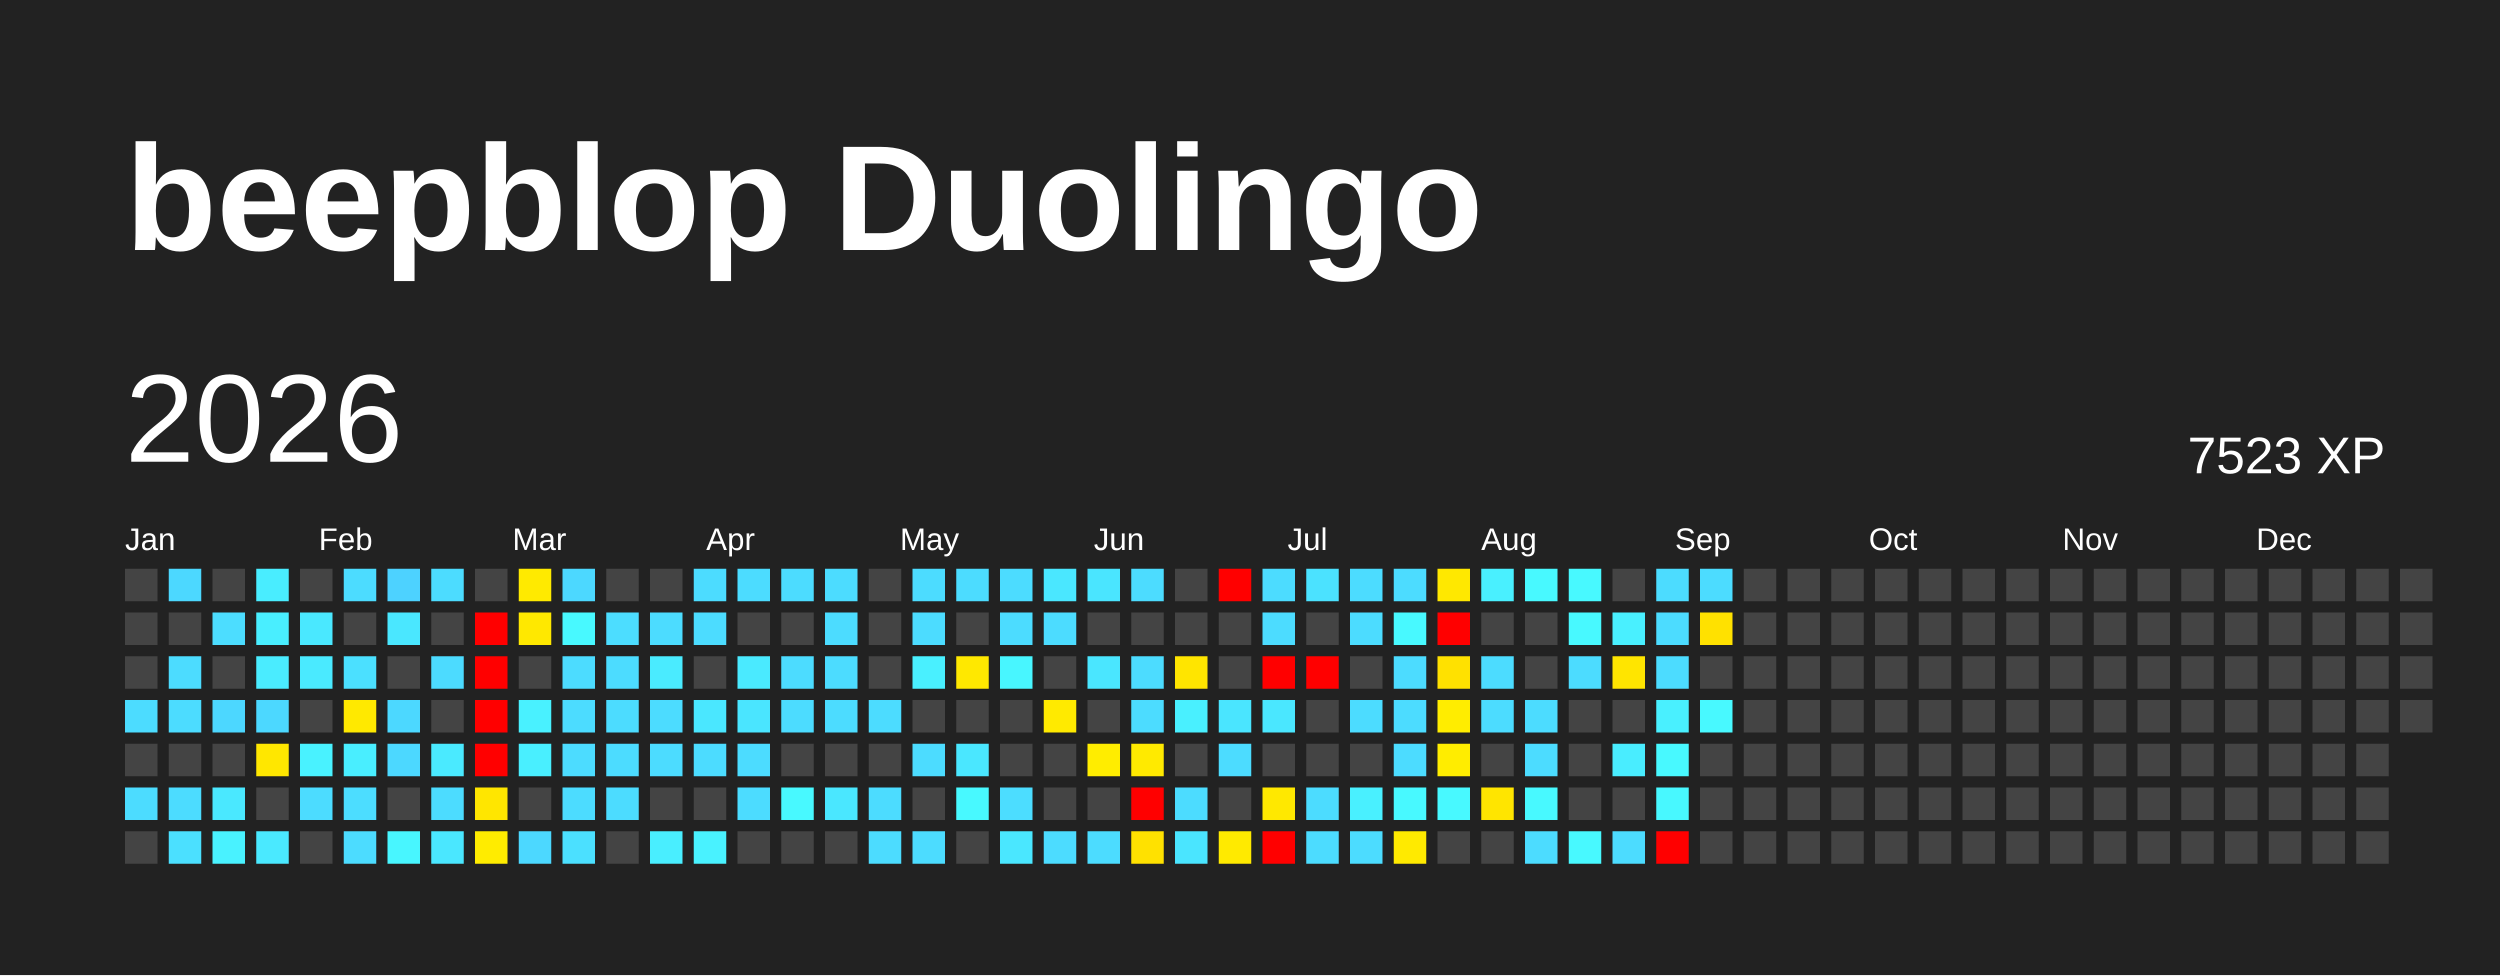
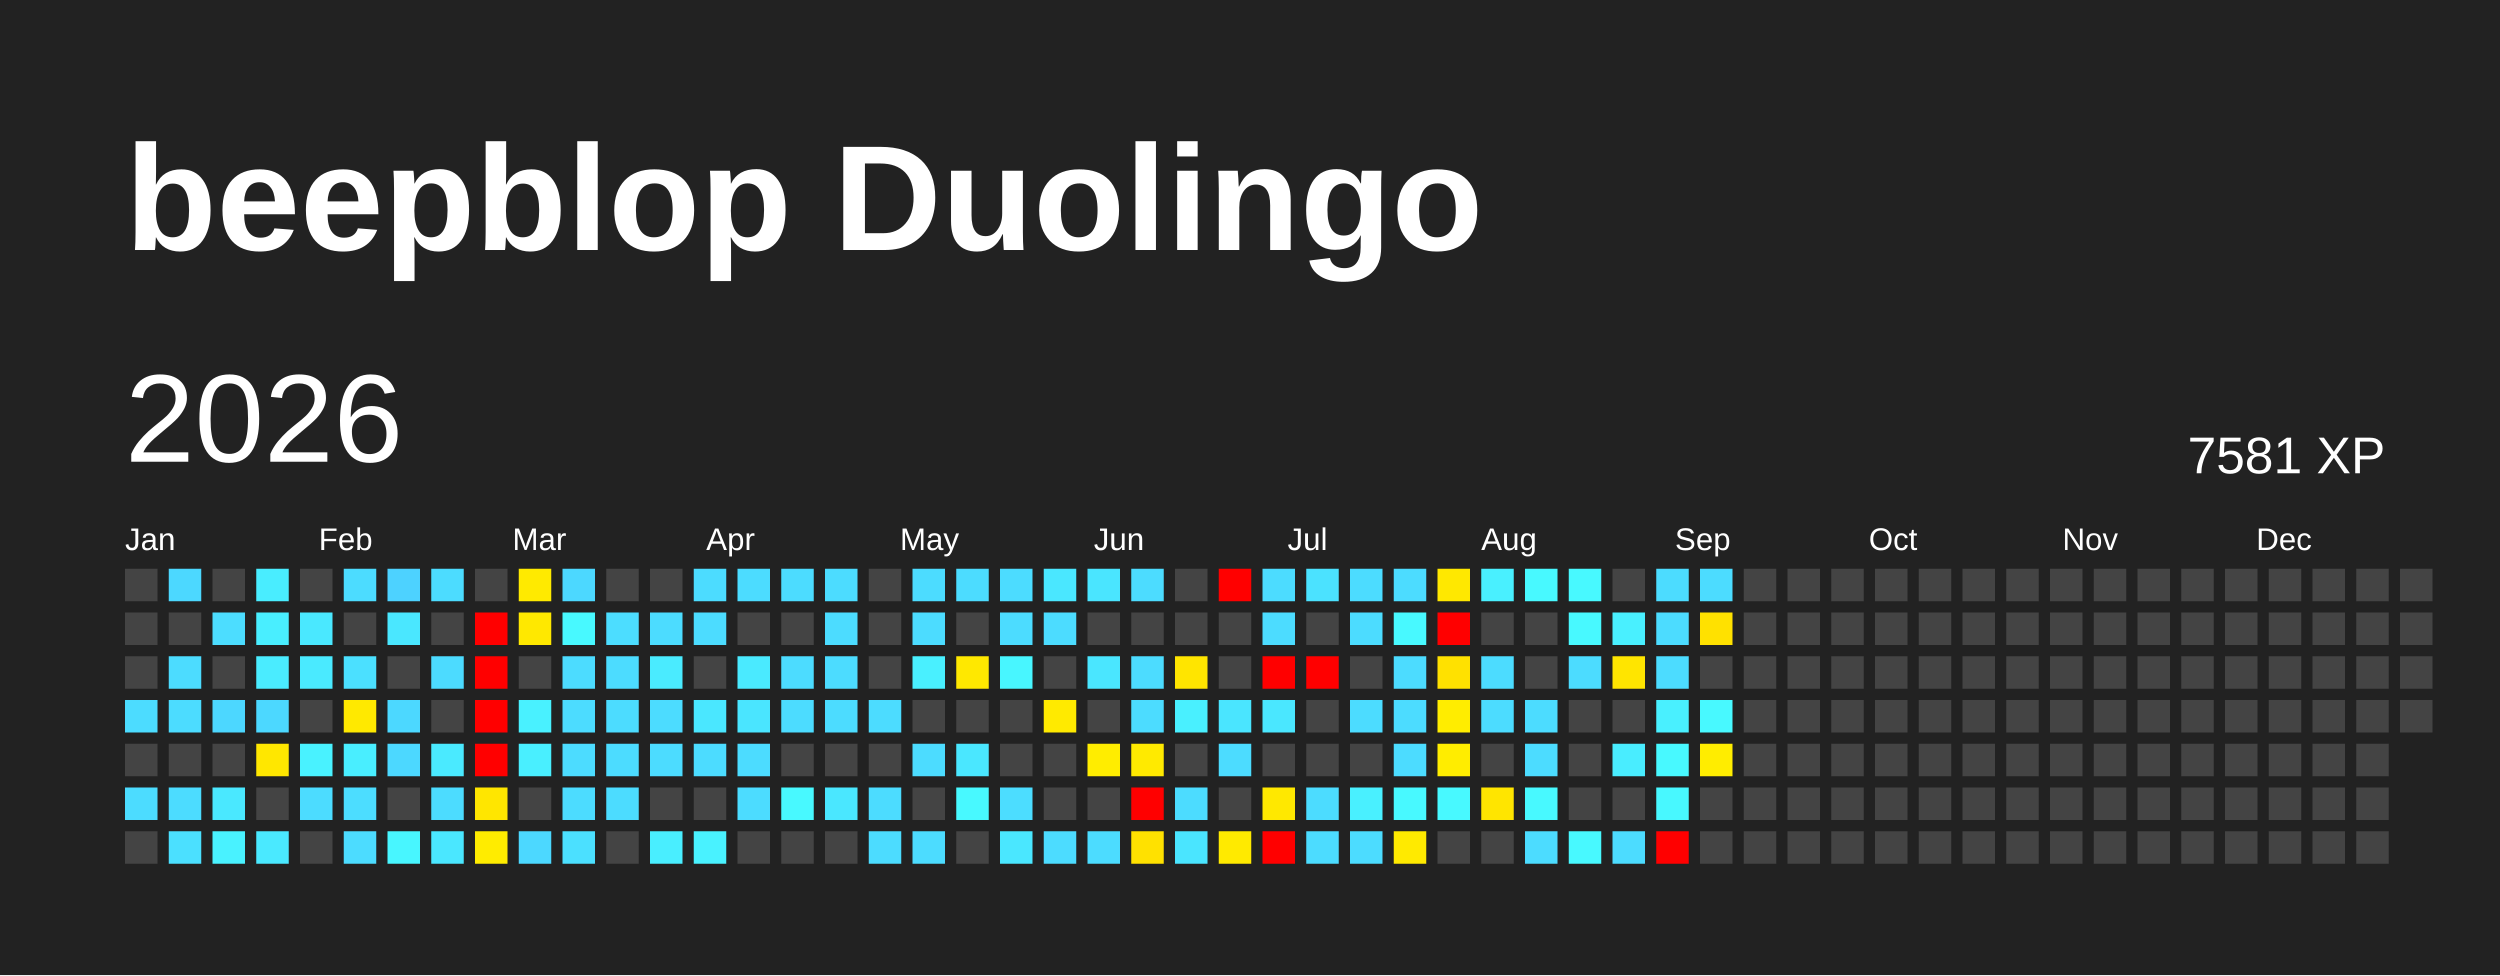
<svg xmlns="http://www.w3.org/2000/svg" baseProfile="full" height="78mm" version="1.1" viewBox="0,0,200,78" width="200mm">
  <defs />
  <rect fill="#222222" height="78" width="200" x="0" y="0" />
  <text fill="#FFFFFF" style="font-size:12px; font-family:Arial; font-weight:bold;" x="10" y="20">beepblop Duolingo</text>
  <text dominant-baseline="hanging" fill="#FFFFFF" style="font-size:10.0px; font-family:Arial;" x="10" y="30">2026</text>
-   <text dominant-baseline="hanging" fill="#FFFFFF" style="font-size:4.125px; font-family:Arial;" x="175" y="35">7523 XP</text>
+   <text dominant-baseline="hanging" fill="#FFFFFF" style="font-size:4.125px; font-family:Arial;" x="175" y="35">7581 XP</text>
  <text fill="#FFFFFF" style="font-size:2.5px; font-family:Arial" x="10.0" y="44">Jan</text>
  <text fill="#FFFFFF" style="font-size:2.5px; font-family:Arial" x="25.5" y="44">Feb</text>
  <text fill="#FFFFFF" style="font-size:2.5px; font-family:Arial" x="41.0" y="44">Mar</text>
  <text fill="#FFFFFF" style="font-size:2.5px; font-family:Arial" x="56.5" y="44">Apr</text>
  <text fill="#FFFFFF" style="font-size:2.5px; font-family:Arial" x="72.0" y="44">May</text>
  <text fill="#FFFFFF" style="font-size:2.5px; font-family:Arial" x="87.5" y="44">Jun</text>
  <text fill="#FFFFFF" style="font-size:2.5px; font-family:Arial" x="103.0" y="44">Jul</text>
  <text fill="#FFFFFF" style="font-size:2.5px; font-family:Arial" x="118.5" y="44">Aug</text>
  <text fill="#FFFFFF" style="font-size:2.5px; font-family:Arial" x="134.0" y="44">Sep</text>
  <text fill="#FFFFFF" style="font-size:2.5px; font-family:Arial" x="149.5" y="44">Oct</text>
  <text fill="#FFFFFF" style="font-size:2.5px; font-family:Arial" x="165.0" y="44">Nov</text>
  <text fill="#FFFFFF" style="font-size:2.5px; font-family:Arial" x="180.5" y="44">Dec</text>
  <rect fill="#444444" height="2.6" width="2.6" x="10.0" y="45.5" />
  <rect fill="#444444" height="2.6" width="2.6" x="10.0" y="49.0" />
  <rect fill="#444444" height="2.6" width="2.6" x="10.0" y="52.5" />
  <rect fill="#4cdcff" height="2.6" width="2.6" x="10.0" y="56.0" />
  <rect fill="#444444" height="2.6" width="2.6" x="10.0" y="59.5" />
  <rect fill="#4cdcff" height="2.6" width="2.6" x="10.0" y="63.0" />
  <rect fill="#444444" height="2.6" width="2.6" x="10.0" y="66.5" />
  <rect fill="#4cd8ff" height="2.6" width="2.6" x="13.5" y="45.5" />
  <rect fill="#444444" height="2.6" width="2.6" x="13.5" y="49.0" />
  <rect fill="#4cdcff" height="2.6" width="2.6" x="13.5" y="52.5" />
  <rect fill="#4cdcff" height="2.6" width="2.6" x="13.5" y="56.0" />
  <rect fill="#444444" height="2.6" width="2.6" x="13.5" y="59.5" />
  <rect fill="#4cdcff" height="2.6" width="2.6" x="13.5" y="63.0" />
  <rect fill="#4be0ff" height="2.6" width="2.6" x="13.5" y="66.5" />
  <rect fill="#444444" height="2.6" width="2.6" x="17.0" y="45.5" />
  <rect fill="#4cddff" height="2.6" width="2.6" x="17.0" y="49.0" />
  <rect fill="#444444" height="2.6" width="2.6" x="17.0" y="52.5" />
  <rect fill="#4cd7ff" height="2.6" width="2.6" x="17.0" y="56.0" />
  <rect fill="#444444" height="2.6" width="2.6" x="17.0" y="59.5" />
  <rect fill="#4ae8ff" height="2.6" width="2.6" x="17.0" y="63.0" />
  <rect fill="#49f2ff" height="2.6" width="2.6" x="17.0" y="66.5" />
  <rect fill="#49edff" height="2.6" width="2.6" x="20.5" y="45.5" />
  <rect fill="#49eeff" height="2.6" width="2.6" x="20.5" y="49.0" />
  <rect fill="#4aecff" height="2.6" width="2.6" x="20.5" y="52.5" />
  <rect fill="#4cd8ff" height="2.6" width="2.6" x="20.5" y="56.0" />
  <rect fill="#ffe700" height="2.6" width="2.6" x="20.5" y="59.5" />
  <rect fill="#444444" height="2.6" width="2.6" x="20.5" y="63.0" />
  <rect fill="#4ae9ff" height="2.6" width="2.6" x="20.5" y="66.5" />
  <rect fill="#444444" height="2.6" width="2.6" x="24.0" y="45.5" />
  <rect fill="#4ae8ff" height="2.6" width="2.6" x="24.0" y="49.0" />
  <rect fill="#4aeaff" height="2.6" width="2.6" x="24.0" y="52.5" />
  <rect fill="#444444" height="2.6" width="2.6" x="24.0" y="56.0" />
  <rect fill="#49f2ff" height="2.6" width="2.6" x="24.0" y="59.5" />
  <rect fill="#4cdcff" height="2.6" width="2.6" x="24.0" y="63.0" />
  <rect fill="#444444" height="2.6" width="2.6" x="24.0" y="66.5" />
  <rect fill="#4cdcff" height="2.6" width="2.6" x="27.5" y="45.5" />
  <rect fill="#444444" height="2.6" width="2.6" x="27.5" y="49.0" />
  <rect fill="#4be0ff" height="2.6" width="2.6" x="27.5" y="52.5" />
  <rect fill="#ffe900" height="2.6" width="2.6" x="27.5" y="56.0" />
  <rect fill="#49eeff" height="2.6" width="2.6" x="27.5" y="59.5" />
  <rect fill="#4cddff" height="2.6" width="2.6" x="27.5" y="63.0" />
  <rect fill="#4cdcff" height="2.6" width="2.6" x="27.5" y="66.5" />
  <rect fill="#4dd2ff" height="2.6" width="2.6" x="31.0" y="45.5" />
  <rect fill="#4ae7ff" height="2.6" width="2.6" x="31.0" y="49.0" />
  <rect fill="#444444" height="2.6" width="2.6" x="31.0" y="52.5" />
  <rect fill="#4cd8ff" height="2.6" width="2.6" x="31.0" y="56.0" />
  <rect fill="#4cd8ff" height="2.6" width="2.6" x="31.0" y="59.5" />
  <rect fill="#444444" height="2.6" width="2.6" x="31.0" y="63.0" />
  <rect fill="#48f6ff" height="2.6" width="2.6" x="31.0" y="66.5" />
  <rect fill="#4cdcff" height="2.6" width="2.6" x="34.5" y="45.5" />
  <rect fill="#444444" height="2.6" width="2.6" x="34.5" y="49.0" />
  <rect fill="#4cdbff" height="2.6" width="2.6" x="34.5" y="52.5" />
  <rect fill="#444444" height="2.6" width="2.6" x="34.5" y="56.0" />
  <rect fill="#4aeaff" height="2.6" width="2.6" x="34.5" y="59.5" />
  <rect fill="#4cdcff" height="2.6" width="2.6" x="34.5" y="63.0" />
  <rect fill="#4ae7ff" height="2.6" width="2.6" x="34.5" y="66.5" />
  <rect fill="#444444" height="2.6" width="2.6" x="38.0" y="45.5" />
  <rect fill="red" height="2.6" width="2.6" x="38.0" y="49.0" />
  <rect fill="red" height="2.6" width="2.6" x="38.0" y="52.5" />
  <rect fill="red" height="2.6" width="2.6" x="38.0" y="56.0" />
  <rect fill="red" height="2.6" width="2.6" x="38.0" y="59.5" />
  <rect fill="#ffe600" height="2.6" width="2.6" x="38.0" y="63.0" />
  <rect fill="#ffec00" height="2.6" width="2.6" x="38.0" y="66.5" />
  <rect fill="#ffea00" height="2.6" width="2.6" x="41.5" y="45.5" />
  <rect fill="#ffe800" height="2.6" width="2.6" x="41.5" y="49.0" />
  <rect fill="#444444" height="2.6" width="2.6" x="41.5" y="52.5" />
  <rect fill="#49f1ff" height="2.6" width="2.6" x="41.5" y="56.0" />
  <rect fill="#49efff" height="2.6" width="2.6" x="41.5" y="59.5" />
  <rect fill="#444444" height="2.6" width="2.6" x="41.5" y="63.0" />
  <rect fill="#4cd8ff" height="2.6" width="2.6" x="41.5" y="66.5" />
  <rect fill="#4cd8ff" height="2.6" width="2.6" x="45.0" y="45.5" />
  <rect fill="#48f9ff" height="2.6" width="2.6" x="45.0" y="49.0" />
  <rect fill="#4cdcff" height="2.6" width="2.6" x="45.0" y="52.5" />
  <rect fill="#4cdcff" height="2.6" width="2.6" x="45.0" y="56.0" />
  <rect fill="#4cdcff" height="2.6" width="2.6" x="45.0" y="59.5" />
  <rect fill="#4cdcff" height="2.6" width="2.6" x="45.0" y="63.0" />
  <rect fill="#4be0ff" height="2.6" width="2.6" x="45.0" y="66.5" />
  <rect fill="#444444" height="2.6" width="2.6" x="48.5" y="45.5" />
  <rect fill="#4cddff" height="2.6" width="2.6" x="48.5" y="49.0" />
  <rect fill="#4cdcff" height="2.6" width="2.6" x="48.5" y="52.5" />
  <rect fill="#4cdcff" height="2.6" width="2.6" x="48.5" y="56.0" />
  <rect fill="#4cdcff" height="2.6" width="2.6" x="48.5" y="59.5" />
  <rect fill="#4cdcff" height="2.6" width="2.6" x="48.5" y="63.0" />
  <rect fill="#444444" height="2.6" width="2.6" x="48.5" y="66.5" />
  <rect fill="#444444" height="2.6" width="2.6" x="52.0" y="45.5" />
  <rect fill="#4cdcff" height="2.6" width="2.6" x="52.0" y="49.0" />
  <rect fill="#4aebff" height="2.6" width="2.6" x="52.0" y="52.5" />
  <rect fill="#4cdcff" height="2.6" width="2.6" x="52.0" y="56.0" />
  <rect fill="#4cdcff" height="2.6" width="2.6" x="52.0" y="59.5" />
  <rect fill="#444444" height="2.6" width="2.6" x="52.0" y="63.0" />
  <rect fill="#49eeff" height="2.6" width="2.6" x="52.0" y="66.5" />
  <rect fill="#4cdcff" height="2.6" width="2.6" x="55.5" y="45.5" />
  <rect fill="#4cdcff" height="2.6" width="2.6" x="55.5" y="49.0" />
  <rect fill="#444444" height="2.6" width="2.6" x="55.5" y="52.5" />
  <rect fill="#4ae7ff" height="2.6" width="2.6" x="55.5" y="56.0" />
  <rect fill="#4cdcff" height="2.6" width="2.6" x="55.5" y="59.5" />
  <rect fill="#444444" height="2.6" width="2.6" x="55.5" y="63.0" />
  <rect fill="#49f2ff" height="2.6" width="2.6" x="55.5" y="66.5" />
  <rect fill="#4cdcff" height="2.6" width="2.6" x="59.0" y="45.5" />
  <rect fill="#444444" height="2.6" width="2.6" x="59.0" y="49.0" />
  <rect fill="#4aeaff" height="2.6" width="2.6" x="59.0" y="52.5" />
  <rect fill="#4ae5ff" height="2.6" width="2.6" x="59.0" y="56.0" />
  <rect fill="#4cdcff" height="2.6" width="2.6" x="59.0" y="59.5" />
  <rect fill="#4cdcff" height="2.6" width="2.6" x="59.0" y="63.0" />
  <rect fill="#444444" height="2.6" width="2.6" x="59.0" y="66.5" />
  <rect fill="#4cdcff" height="2.6" width="2.6" x="62.5" y="45.5" />
  <rect fill="#444444" height="2.6" width="2.6" x="62.5" y="49.0" />
  <rect fill="#4cdcff" height="2.6" width="2.6" x="62.5" y="52.5" />
  <rect fill="#4cdcff" height="2.6" width="2.6" x="62.5" y="56.0" />
  <rect fill="#444444" height="2.6" width="2.6" x="62.5" y="59.5" />
  <rect fill="#48f9ff" height="2.6" width="2.6" x="62.5" y="63.0" />
  <rect fill="#444444" height="2.6" width="2.6" x="62.5" y="66.5" />
  <rect fill="#4cdcff" height="2.6" width="2.6" x="66.0" y="45.5" />
  <rect fill="#4cdcff" height="2.6" width="2.6" x="66.0" y="49.0" />
  <rect fill="#4cdcff" height="2.6" width="2.6" x="66.0" y="52.5" />
  <rect fill="#4cdcff" height="2.6" width="2.6" x="66.0" y="56.0" />
  <rect fill="#444444" height="2.6" width="2.6" x="66.0" y="59.5" />
  <rect fill="#4ae7ff" height="2.6" width="2.6" x="66.0" y="63.0" />
  <rect fill="#444444" height="2.6" width="2.6" x="66.0" y="66.5" />
  <rect fill="#444444" height="2.6" width="2.6" x="69.5" y="45.5" />
  <rect fill="#444444" height="2.6" width="2.6" x="69.5" y="49.0" />
  <rect fill="#444444" height="2.6" width="2.6" x="69.5" y="52.5" />
  <rect fill="#4cdcff" height="2.6" width="2.6" x="69.5" y="56.0" />
  <rect fill="#444444" height="2.6" width="2.6" x="69.5" y="59.5" />
  <rect fill="#4cdcff" height="2.6" width="2.6" x="69.5" y="63.0" />
  <rect fill="#4cdcff" height="2.6" width="2.6" x="69.5" y="66.5" />
  <rect fill="#4cdcff" height="2.6" width="2.6" x="73.0" y="45.5" />
  <rect fill="#4cdcff" height="2.6" width="2.6" x="73.0" y="49.0" />
  <rect fill="#49f0ff" height="2.6" width="2.6" x="73.0" y="52.5" />
  <rect fill="#444444" height="2.6" width="2.6" x="73.0" y="56.0" />
  <rect fill="#4cdcff" height="2.6" width="2.6" x="73.0" y="59.5" />
  <rect fill="#444444" height="2.6" width="2.6" x="73.0" y="63.0" />
  <rect fill="#4cdcff" height="2.6" width="2.6" x="73.0" y="66.5" />
  <rect fill="#4cdcff" height="2.6" width="2.6" x="76.5" y="45.5" />
  <rect fill="#444444" height="2.6" width="2.6" x="76.5" y="49.0" />
  <rect fill="#ffe800" height="2.6" width="2.6" x="76.5" y="52.5" />
  <rect fill="#444444" height="2.6" width="2.6" x="76.5" y="56.0" />
  <rect fill="#4ae7ff" height="2.6" width="2.6" x="76.5" y="59.5" />
  <rect fill="#48f9ff" height="2.6" width="2.6" x="76.5" y="63.0" />
  <rect fill="#444444" height="2.6" width="2.6" x="76.5" y="66.5" />
  <rect fill="#4cdcff" height="2.6" width="2.6" x="80.0" y="45.5" />
  <rect fill="#4cdcff" height="2.6" width="2.6" x="80.0" y="49.0" />
  <rect fill="#48f6ff" height="2.6" width="2.6" x="80.0" y="52.5" />
  <rect fill="#444444" height="2.6" width="2.6" x="80.0" y="56.0" />
  <rect fill="#444444" height="2.6" width="2.6" x="80.0" y="59.5" />
  <rect fill="#4cddff" height="2.6" width="2.6" x="80.0" y="63.0" />
  <rect fill="#4ae7ff" height="2.6" width="2.6" x="80.0" y="66.5" />
  <rect fill="#4ae7ff" height="2.6" width="2.6" x="83.5" y="45.5" />
  <rect fill="#4cdcff" height="2.6" width="2.6" x="83.5" y="49.0" />
  <rect fill="#444444" height="2.6" width="2.6" x="83.5" y="52.5" />
  <rect fill="#ffea00" height="2.6" width="2.6" x="83.5" y="56.0" />
  <rect fill="#444444" height="2.6" width="2.6" x="83.5" y="59.5" />
  <rect fill="#444444" height="2.6" width="2.6" x="83.5" y="63.0" />
  <rect fill="#4cdcff" height="2.6" width="2.6" x="83.5" y="66.5" />
  <rect fill="#4ae5ff" height="2.6" width="2.6" x="87.0" y="45.5" />
  <rect fill="#444444" height="2.6" width="2.6" x="87.0" y="49.0" />
  <rect fill="#4ae6ff" height="2.6" width="2.6" x="87.0" y="52.5" />
  <rect fill="#444444" height="2.6" width="2.6" x="87.0" y="56.0" />
  <rect fill="#ffed00" height="2.6" width="2.6" x="87.0" y="59.5" />
  <rect fill="#444444" height="2.6" width="2.6" x="87.0" y="63.0" />
  <rect fill="#4cdcff" height="2.6" width="2.6" x="87.0" y="66.5" />
  <rect fill="#4cdcff" height="2.6" width="2.6" x="90.5" y="45.5" />
  <rect fill="#444444" height="2.6" width="2.6" x="90.5" y="49.0" />
  <rect fill="#4cdcff" height="2.6" width="2.6" x="90.5" y="52.5" />
  <rect fill="#4cdcff" height="2.6" width="2.6" x="90.5" y="56.0" />
  <rect fill="#ffea00" height="2.6" width="2.6" x="90.5" y="59.5" />
  <rect fill="red" height="2.6" width="2.6" x="90.5" y="63.0" />
  <rect fill="#ffe100" height="2.6" width="2.6" x="90.5" y="66.5" />
  <rect fill="#444444" height="2.6" width="2.6" x="94.0" y="45.5" />
  <rect fill="#444444" height="2.6" width="2.6" x="94.0" y="49.0" />
  <rect fill="#ffe500" height="2.6" width="2.6" x="94.0" y="52.5" />
  <rect fill="#49f0ff" height="2.6" width="2.6" x="94.0" y="56.0" />
  <rect fill="#444444" height="2.6" width="2.6" x="94.0" y="59.5" />
  <rect fill="#4cdcff" height="2.6" width="2.6" x="94.0" y="63.0" />
  <rect fill="#4ae5ff" height="2.6" width="2.6" x="94.0" y="66.5" />
  <rect fill="red" height="2.6" width="2.6" x="97.5" y="45.5" />
  <rect fill="#444444" height="2.6" width="2.6" x="97.5" y="49.0" />
  <rect fill="#444444" height="2.6" width="2.6" x="97.5" y="52.5" />
  <rect fill="#4ae5ff" height="2.6" width="2.6" x="97.5" y="56.0" />
  <rect fill="#4cdcff" height="2.6" width="2.6" x="97.5" y="59.5" />
  <rect fill="#444444" height="2.6" width="2.6" x="97.5" y="63.0" />
  <rect fill="#ffea00" height="2.6" width="2.6" x="97.5" y="66.5" />
  <rect fill="#4cdcff" height="2.6" width="2.6" x="101.0" y="45.5" />
  <rect fill="#4cdcff" height="2.6" width="2.6" x="101.0" y="49.0" />
  <rect fill="red" height="2.6" width="2.6" x="101.0" y="52.5" />
  <rect fill="#4ae7ff" height="2.6" width="2.6" x="101.0" y="56.0" />
  <rect fill="#444444" height="2.6" width="2.6" x="101.0" y="59.5" />
  <rect fill="#ffe800" height="2.6" width="2.6" x="101.0" y="63.0" />
  <rect fill="red" height="2.6" width="2.6" x="101.0" y="66.5" />
  <rect fill="#4be2ff" height="2.6" width="2.6" x="104.5" y="45.5" />
  <rect fill="#444444" height="2.6" width="2.6" x="104.5" y="49.0" />
  <rect fill="red" height="2.6" width="2.6" x="104.5" y="52.5" />
  <rect fill="#444444" height="2.6" width="2.6" x="104.5" y="56.0" />
  <rect fill="#444444" height="2.6" width="2.6" x="104.5" y="59.5" />
  <rect fill="#4cdcff" height="2.6" width="2.6" x="104.5" y="63.0" />
  <rect fill="#4cdcff" height="2.6" width="2.6" x="104.5" y="66.5" />
  <rect fill="#4cdcff" height="2.6" width="2.6" x="108.0" y="45.5" />
  <rect fill="#4cdcff" height="2.6" width="2.6" x="108.0" y="49.0" />
  <rect fill="#444444" height="2.6" width="2.6" x="108.0" y="52.5" />
  <rect fill="#4cdcff" height="2.6" width="2.6" x="108.0" y="56.0" />
  <rect fill="#444444" height="2.6" width="2.6" x="108.0" y="59.5" />
  <rect fill="#49f0ff" height="2.6" width="2.6" x="108.0" y="63.0" />
  <rect fill="#4cdcff" height="2.6" width="2.6" x="108.0" y="66.5" />
  <rect fill="#4cdcff" height="2.6" width="2.6" x="111.5" y="45.5" />
  <rect fill="#48f9ff" height="2.6" width="2.6" x="111.5" y="49.0" />
  <rect fill="#4cdcff" height="2.6" width="2.6" x="111.5" y="52.5" />
  <rect fill="#4cdcff" height="2.6" width="2.6" x="111.5" y="56.0" />
  <rect fill="#4cdcff" height="2.6" width="2.6" x="111.5" y="59.5" />
  <rect fill="#48f9ff" height="2.6" width="2.6" x="111.5" y="63.0" />
  <rect fill="#ffea00" height="2.6" width="2.6" x="111.5" y="66.5" />
  <rect fill="#ffe800" height="2.6" width="2.6" x="115.0" y="45.5" />
  <rect fill="red" height="2.6" width="2.6" x="115.0" y="49.0" />
  <rect fill="#ffe100" height="2.6" width="2.6" x="115.0" y="52.5" />
  <rect fill="#ffed00" height="2.6" width="2.6" x="115.0" y="56.0" />
  <rect fill="#ffed00" height="2.6" width="2.6" x="115.0" y="59.5" />
  <rect fill="#48f9ff" height="2.6" width="2.6" x="115.0" y="63.0" />
  <rect fill="#444444" height="2.6" width="2.6" x="115.0" y="66.5" />
  <rect fill="#49f0ff" height="2.6" width="2.6" x="118.5" y="45.5" />
  <rect fill="#444444" height="2.6" width="2.6" x="118.5" y="49.0" />
  <rect fill="#4cdcff" height="2.6" width="2.6" x="118.5" y="52.5" />
  <rect fill="#4cdcff" height="2.6" width="2.6" x="118.5" y="56.0" />
  <rect fill="#444444" height="2.6" width="2.6" x="118.5" y="59.5" />
  <rect fill="#ffe500" height="2.6" width="2.6" x="118.5" y="63.0" />
  <rect fill="#444444" height="2.6" width="2.6" x="118.5" y="66.5" />
  <rect fill="#48f9ff" height="2.6" width="2.6" x="122.0" y="45.5" />
  <rect fill="#444444" height="2.6" width="2.6" x="122.0" y="49.0" />
  <rect fill="#444444" height="2.6" width="2.6" x="122.0" y="52.5" />
  <rect fill="#4cdcff" height="2.6" width="2.6" x="122.0" y="56.0" />
  <rect fill="#4cdcff" height="2.6" width="2.6" x="122.0" y="59.5" />
  <rect fill="#48f9ff" height="2.6" width="2.6" x="122.0" y="63.0" />
  <rect fill="#4cdcff" height="2.6" width="2.6" x="122.0" y="66.5" />
  <rect fill="#48f9ff" height="2.6" width="2.6" x="125.5" y="45.5" />
  <rect fill="#48f9ff" height="2.6" width="2.6" x="125.5" y="49.0" />
  <rect fill="#4cdcff" height="2.6" width="2.6" x="125.5" y="52.5" />
  <rect fill="#444444" height="2.6" width="2.6" x="125.5" y="56.0" />
  <rect fill="#444444" height="2.6" width="2.6" x="125.5" y="59.5" />
  <rect fill="#444444" height="2.6" width="2.6" x="125.5" y="63.0" />
  <rect fill="#48f9ff" height="2.6" width="2.6" x="125.5" y="66.5" />
  <rect fill="#444444" height="2.6" width="2.6" x="129.0" y="45.5" />
  <rect fill="#49f0ff" height="2.6" width="2.6" x="129.0" y="49.0" />
  <rect fill="#ffe500" height="2.6" width="2.6" x="129.0" y="52.5" />
  <rect fill="#444444" height="2.6" width="2.6" x="129.0" y="56.0" />
  <rect fill="#49edff" height="2.6" width="2.6" x="129.0" y="59.5" />
  <rect fill="#444444" height="2.6" width="2.6" x="129.0" y="63.0" />
  <rect fill="#4cdcff" height="2.6" width="2.6" x="129.0" y="66.5" />
  <rect fill="#4cdcff" height="2.6" width="2.6" x="132.5" y="45.5" />
  <rect fill="#4cdcff" height="2.6" width="2.6" x="132.5" y="49.0" />
  <rect fill="#4cdcff" height="2.6" width="2.6" x="132.5" y="52.5" />
  <rect fill="#49f0ff" height="2.6" width="2.6" x="132.5" y="56.0" />
  <rect fill="#48f9ff" height="2.6" width="2.6" x="132.5" y="59.5" />
  <rect fill="#48f8ff" height="2.6" width="2.6" x="132.5" y="63.0" />
  <rect fill="red" height="2.6" width="2.6" x="132.5" y="66.5" />
  <rect fill="#4cdcff" height="2.6" width="2.6" x="136.0" y="45.5" />
  <rect fill="#ffe100" height="2.6" width="2.6" x="136.0" y="49.0" />
  <rect fill="#444444" height="2.6" width="2.6" x="136.0" y="52.5" />
  <rect fill="#48f9ff" height="2.6" width="2.6" x="136.0" y="56.0" />
-   <rect fill="#444444" height="2.6" width="2.6" x="136.0" y="59.5" />
+   <rect fill="#ffed00" height="2.6" width="2.6" x="136.0" y="59.5" />
  <rect fill="#444444" height="2.6" width="2.6" x="136.0" y="63.0" />
  <rect fill="#444444" height="2.6" width="2.6" x="136.0" y="66.5" />
  <rect fill="#444444" height="2.6" width="2.6" x="139.5" y="45.5" />
  <rect fill="#444444" height="2.6" width="2.6" x="139.5" y="49.0" />
  <rect fill="#444444" height="2.6" width="2.6" x="139.5" y="52.5" />
  <rect fill="#444444" height="2.6" width="2.6" x="139.5" y="56.0" />
  <rect fill="#444444" height="2.6" width="2.6" x="139.5" y="59.5" />
  <rect fill="#444444" height="2.6" width="2.6" x="139.5" y="63.0" />
  <rect fill="#444444" height="2.6" width="2.6" x="139.5" y="66.5" />
  <rect fill="#444444" height="2.6" width="2.6" x="143.0" y="45.5" />
  <rect fill="#444444" height="2.6" width="2.6" x="143.0" y="49.0" />
  <rect fill="#444444" height="2.6" width="2.6" x="143.0" y="52.5" />
  <rect fill="#444444" height="2.6" width="2.6" x="143.0" y="56.0" />
  <rect fill="#444444" height="2.6" width="2.6" x="143.0" y="59.5" />
  <rect fill="#444444" height="2.6" width="2.6" x="143.0" y="63.0" />
  <rect fill="#444444" height="2.6" width="2.6" x="143.0" y="66.5" />
  <rect fill="#444444" height="2.6" width="2.6" x="146.5" y="45.5" />
  <rect fill="#444444" height="2.6" width="2.6" x="146.5" y="49.0" />
  <rect fill="#444444" height="2.6" width="2.6" x="146.5" y="52.5" />
  <rect fill="#444444" height="2.6" width="2.6" x="146.5" y="56.0" />
  <rect fill="#444444" height="2.6" width="2.6" x="146.5" y="59.5" />
  <rect fill="#444444" height="2.6" width="2.6" x="146.5" y="63.0" />
  <rect fill="#444444" height="2.6" width="2.6" x="146.5" y="66.5" />
  <rect fill="#444444" height="2.6" width="2.6" x="150.0" y="45.5" />
  <rect fill="#444444" height="2.6" width="2.6" x="150.0" y="49.0" />
  <rect fill="#444444" height="2.6" width="2.6" x="150.0" y="52.5" />
  <rect fill="#444444" height="2.6" width="2.6" x="150.0" y="56.0" />
  <rect fill="#444444" height="2.6" width="2.6" x="150.0" y="59.5" />
  <rect fill="#444444" height="2.6" width="2.6" x="150.0" y="63.0" />
  <rect fill="#444444" height="2.6" width="2.6" x="150.0" y="66.5" />
  <rect fill="#444444" height="2.6" width="2.6" x="153.5" y="45.5" />
  <rect fill="#444444" height="2.6" width="2.6" x="153.5" y="49.0" />
  <rect fill="#444444" height="2.6" width="2.6" x="153.5" y="52.5" />
  <rect fill="#444444" height="2.6" width="2.6" x="153.5" y="56.0" />
  <rect fill="#444444" height="2.6" width="2.6" x="153.5" y="59.5" />
  <rect fill="#444444" height="2.6" width="2.6" x="153.5" y="63.0" />
  <rect fill="#444444" height="2.6" width="2.6" x="153.5" y="66.5" />
  <rect fill="#444444" height="2.6" width="2.6" x="157.0" y="45.5" />
  <rect fill="#444444" height="2.6" width="2.6" x="157.0" y="49.0" />
  <rect fill="#444444" height="2.6" width="2.6" x="157.0" y="52.5" />
  <rect fill="#444444" height="2.6" width="2.6" x="157.0" y="56.0" />
  <rect fill="#444444" height="2.6" width="2.6" x="157.0" y="59.5" />
  <rect fill="#444444" height="2.6" width="2.6" x="157.0" y="63.0" />
  <rect fill="#444444" height="2.6" width="2.6" x="157.0" y="66.5" />
  <rect fill="#444444" height="2.6" width="2.6" x="160.5" y="45.5" />
  <rect fill="#444444" height="2.6" width="2.6" x="160.5" y="49.0" />
  <rect fill="#444444" height="2.6" width="2.6" x="160.5" y="52.5" />
  <rect fill="#444444" height="2.6" width="2.6" x="160.5" y="56.0" />
  <rect fill="#444444" height="2.6" width="2.6" x="160.5" y="59.5" />
  <rect fill="#444444" height="2.6" width="2.6" x="160.5" y="63.0" />
  <rect fill="#444444" height="2.6" width="2.6" x="160.5" y="66.5" />
  <rect fill="#444444" height="2.6" width="2.6" x="164.0" y="45.5" />
  <rect fill="#444444" height="2.6" width="2.6" x="164.0" y="49.0" />
  <rect fill="#444444" height="2.6" width="2.6" x="164.0" y="52.5" />
  <rect fill="#444444" height="2.6" width="2.6" x="164.0" y="56.0" />
  <rect fill="#444444" height="2.6" width="2.6" x="164.0" y="59.5" />
  <rect fill="#444444" height="2.6" width="2.6" x="164.0" y="63.0" />
  <rect fill="#444444" height="2.6" width="2.6" x="164.0" y="66.5" />
  <rect fill="#444444" height="2.6" width="2.6" x="167.5" y="45.5" />
  <rect fill="#444444" height="2.6" width="2.6" x="167.5" y="49.0" />
  <rect fill="#444444" height="2.6" width="2.6" x="167.5" y="52.5" />
  <rect fill="#444444" height="2.6" width="2.6" x="167.5" y="56.0" />
  <rect fill="#444444" height="2.6" width="2.6" x="167.5" y="59.5" />
  <rect fill="#444444" height="2.6" width="2.6" x="167.5" y="63.0" />
  <rect fill="#444444" height="2.6" width="2.6" x="167.5" y="66.5" />
  <rect fill="#444444" height="2.6" width="2.6" x="171.0" y="45.5" />
  <rect fill="#444444" height="2.6" width="2.6" x="171.0" y="49.0" />
  <rect fill="#444444" height="2.6" width="2.6" x="171.0" y="52.5" />
  <rect fill="#444444" height="2.6" width="2.6" x="171.0" y="56.0" />
  <rect fill="#444444" height="2.6" width="2.6" x="171.0" y="59.5" />
  <rect fill="#444444" height="2.6" width="2.6" x="171.0" y="63.0" />
  <rect fill="#444444" height="2.6" width="2.6" x="171.0" y="66.5" />
  <rect fill="#444444" height="2.6" width="2.6" x="174.5" y="45.5" />
  <rect fill="#444444" height="2.6" width="2.6" x="174.5" y="49.0" />
  <rect fill="#444444" height="2.6" width="2.6" x="174.5" y="52.5" />
  <rect fill="#444444" height="2.6" width="2.6" x="174.5" y="56.0" />
  <rect fill="#444444" height="2.6" width="2.6" x="174.5" y="59.5" />
  <rect fill="#444444" height="2.6" width="2.6" x="174.5" y="63.0" />
  <rect fill="#444444" height="2.6" width="2.6" x="174.5" y="66.5" />
  <rect fill="#444444" height="2.6" width="2.6" x="178.0" y="45.5" />
  <rect fill="#444444" height="2.6" width="2.6" x="178.0" y="49.0" />
  <rect fill="#444444" height="2.6" width="2.6" x="178.0" y="52.5" />
  <rect fill="#444444" height="2.6" width="2.6" x="178.0" y="56.0" />
  <rect fill="#444444" height="2.6" width="2.6" x="178.0" y="59.5" />
  <rect fill="#444444" height="2.6" width="2.6" x="178.0" y="63.0" />
  <rect fill="#444444" height="2.6" width="2.6" x="178.0" y="66.5" />
  <rect fill="#444444" height="2.6" width="2.6" x="181.5" y="45.5" />
  <rect fill="#444444" height="2.6" width="2.6" x="181.5" y="49.0" />
  <rect fill="#444444" height="2.6" width="2.6" x="181.5" y="52.5" />
  <rect fill="#444444" height="2.6" width="2.6" x="181.5" y="56.0" />
  <rect fill="#444444" height="2.6" width="2.6" x="181.5" y="59.5" />
  <rect fill="#444444" height="2.6" width="2.6" x="181.5" y="63.0" />
  <rect fill="#444444" height="2.6" width="2.6" x="181.5" y="66.5" />
  <rect fill="#444444" height="2.6" width="2.6" x="185.0" y="45.5" />
  <rect fill="#444444" height="2.6" width="2.6" x="185.0" y="49.0" />
  <rect fill="#444444" height="2.6" width="2.6" x="185.0" y="52.5" />
  <rect fill="#444444" height="2.6" width="2.6" x="185.0" y="56.0" />
  <rect fill="#444444" height="2.6" width="2.6" x="185.0" y="59.5" />
  <rect fill="#444444" height="2.6" width="2.6" x="185.0" y="63.0" />
  <rect fill="#444444" height="2.6" width="2.6" x="185.0" y="66.5" />
  <rect fill="#444444" height="2.6" width="2.6" x="188.5" y="45.5" />
  <rect fill="#444444" height="2.6" width="2.6" x="188.5" y="49.0" />
  <rect fill="#444444" height="2.6" width="2.6" x="188.5" y="52.5" />
  <rect fill="#444444" height="2.6" width="2.6" x="188.5" y="56.0" />
  <rect fill="#444444" height="2.6" width="2.6" x="188.5" y="59.5" />
  <rect fill="#444444" height="2.6" width="2.6" x="188.5" y="63.0" />
  <rect fill="#444444" height="2.6" width="2.6" x="188.5" y="66.5" />
  <rect fill="#444444" height="2.6" width="2.6" x="192.0" y="45.5" />
  <rect fill="#444444" height="2.6" width="2.6" x="192.0" y="49.0" />
  <rect fill="#444444" height="2.6" width="2.6" x="192.0" y="52.5" />
  <rect fill="#444444" height="2.6" width="2.6" x="192.0" y="56.0" />
</svg>
